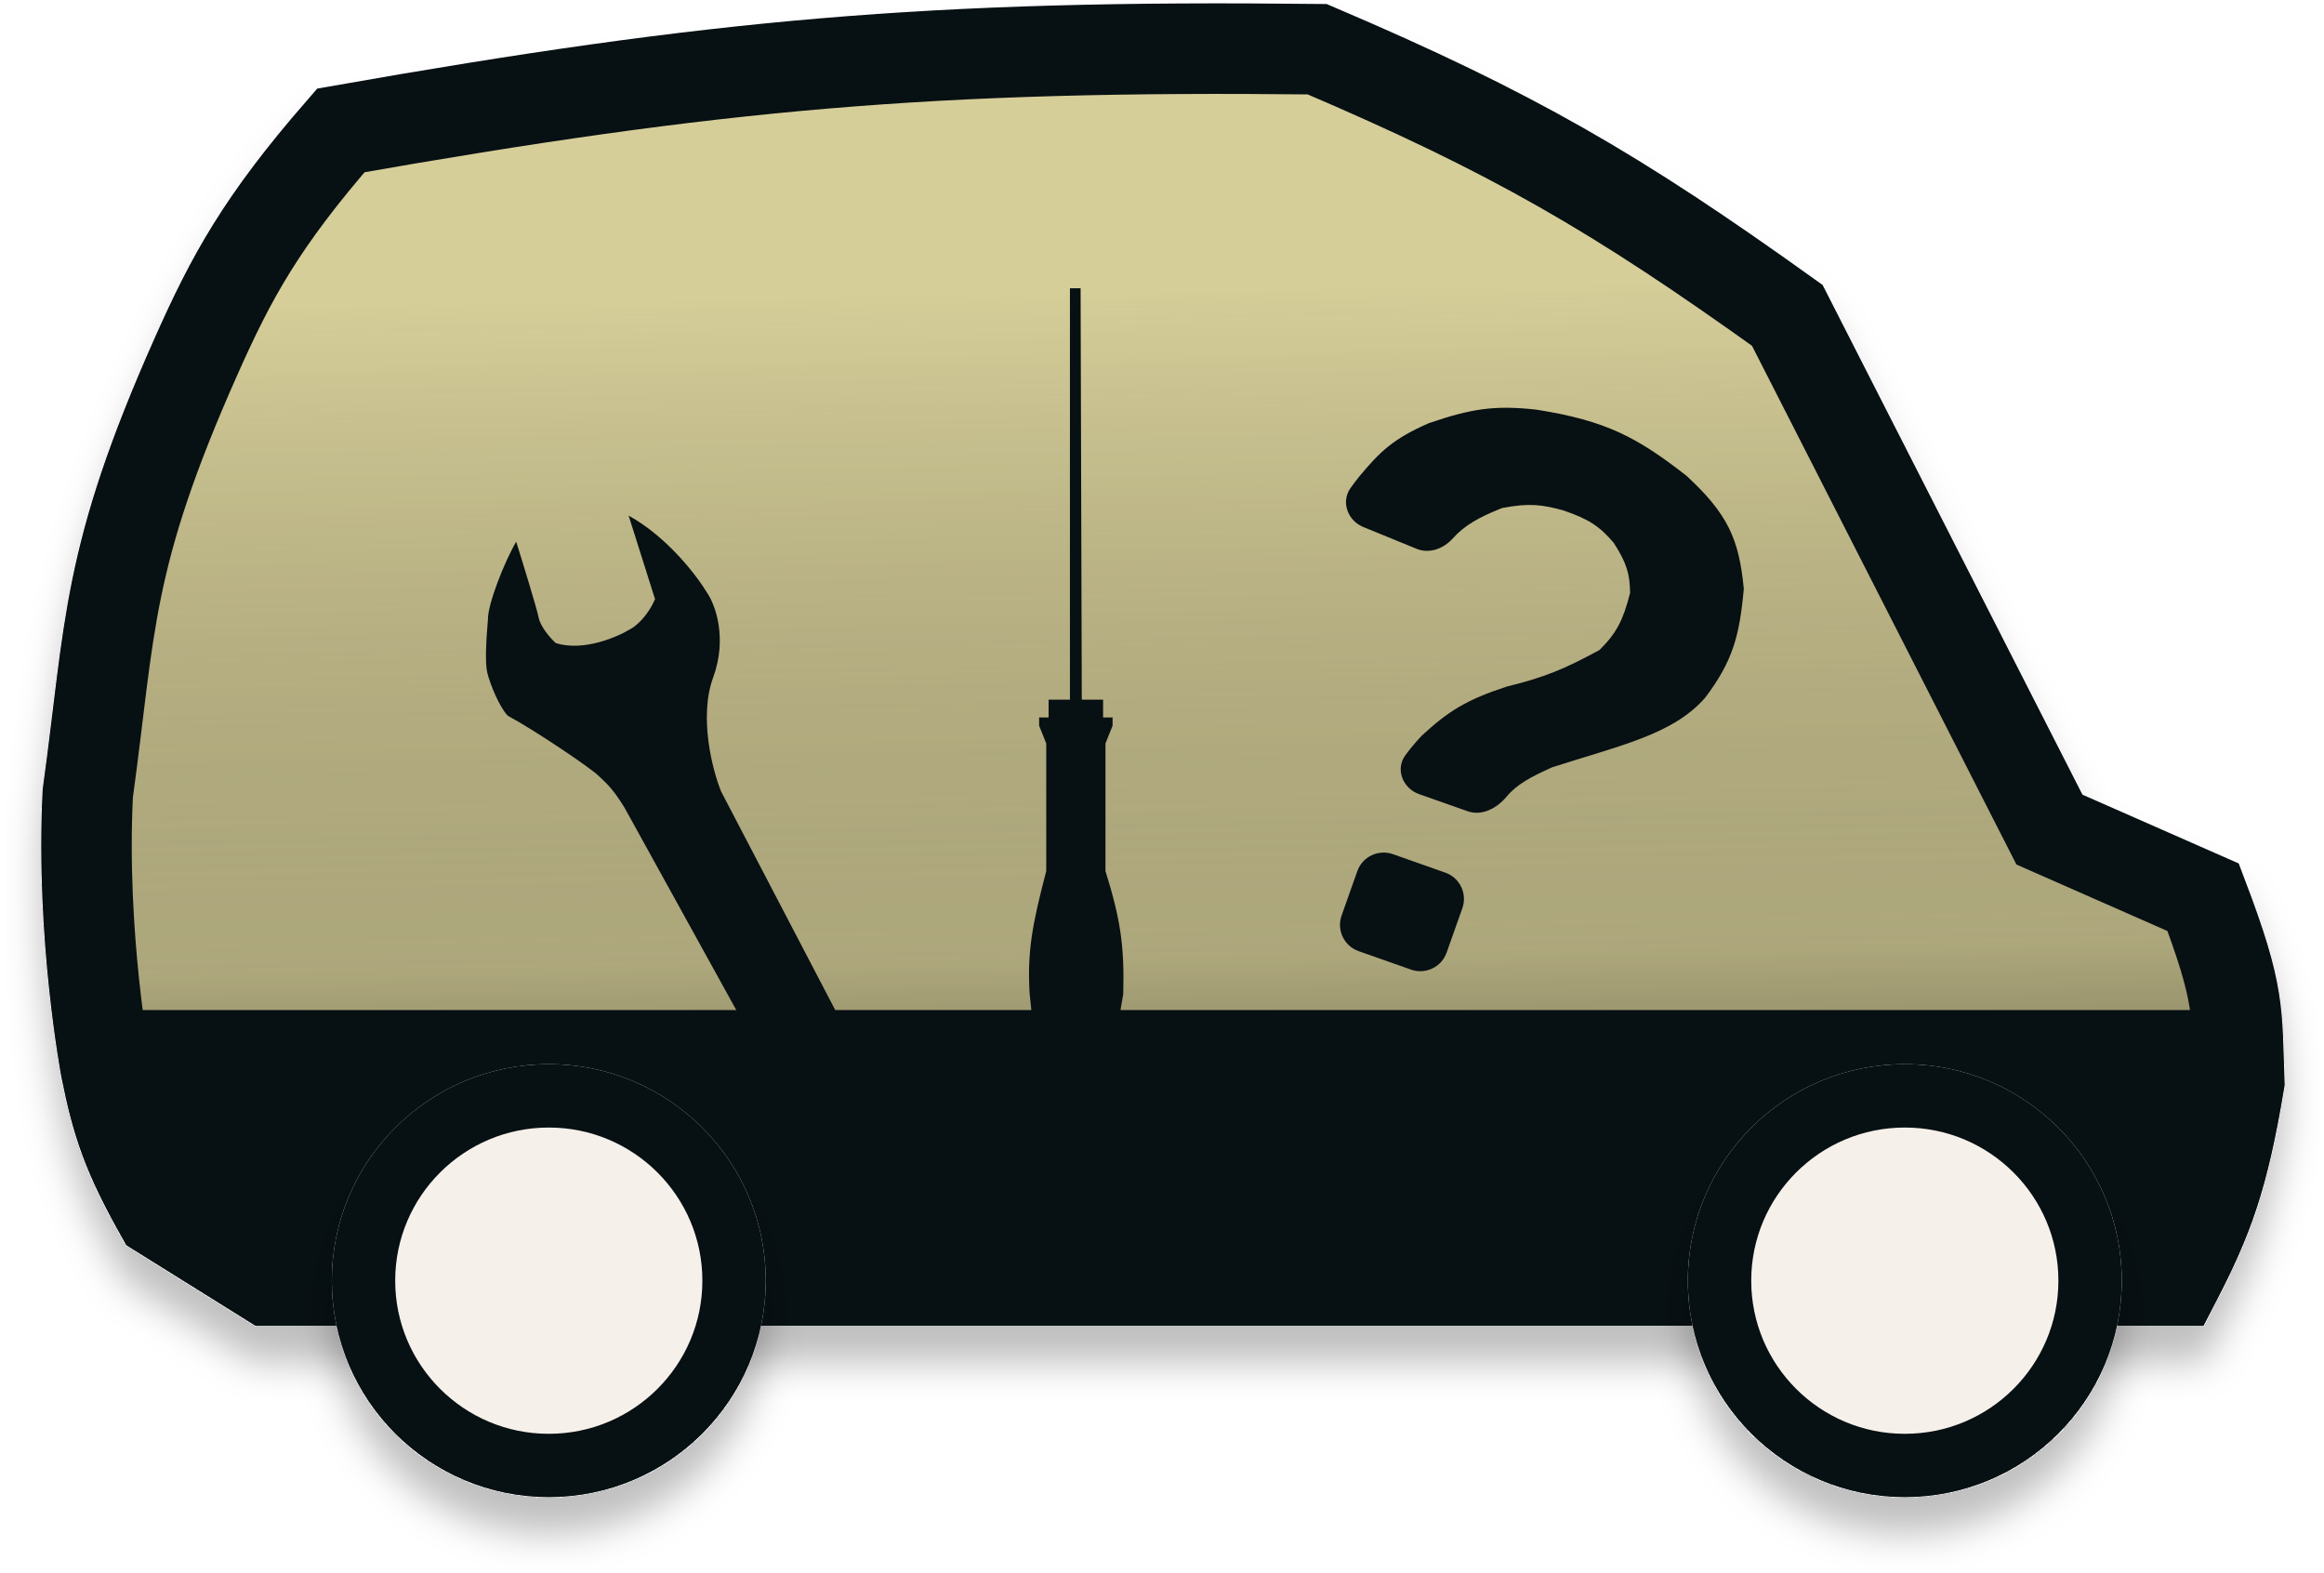
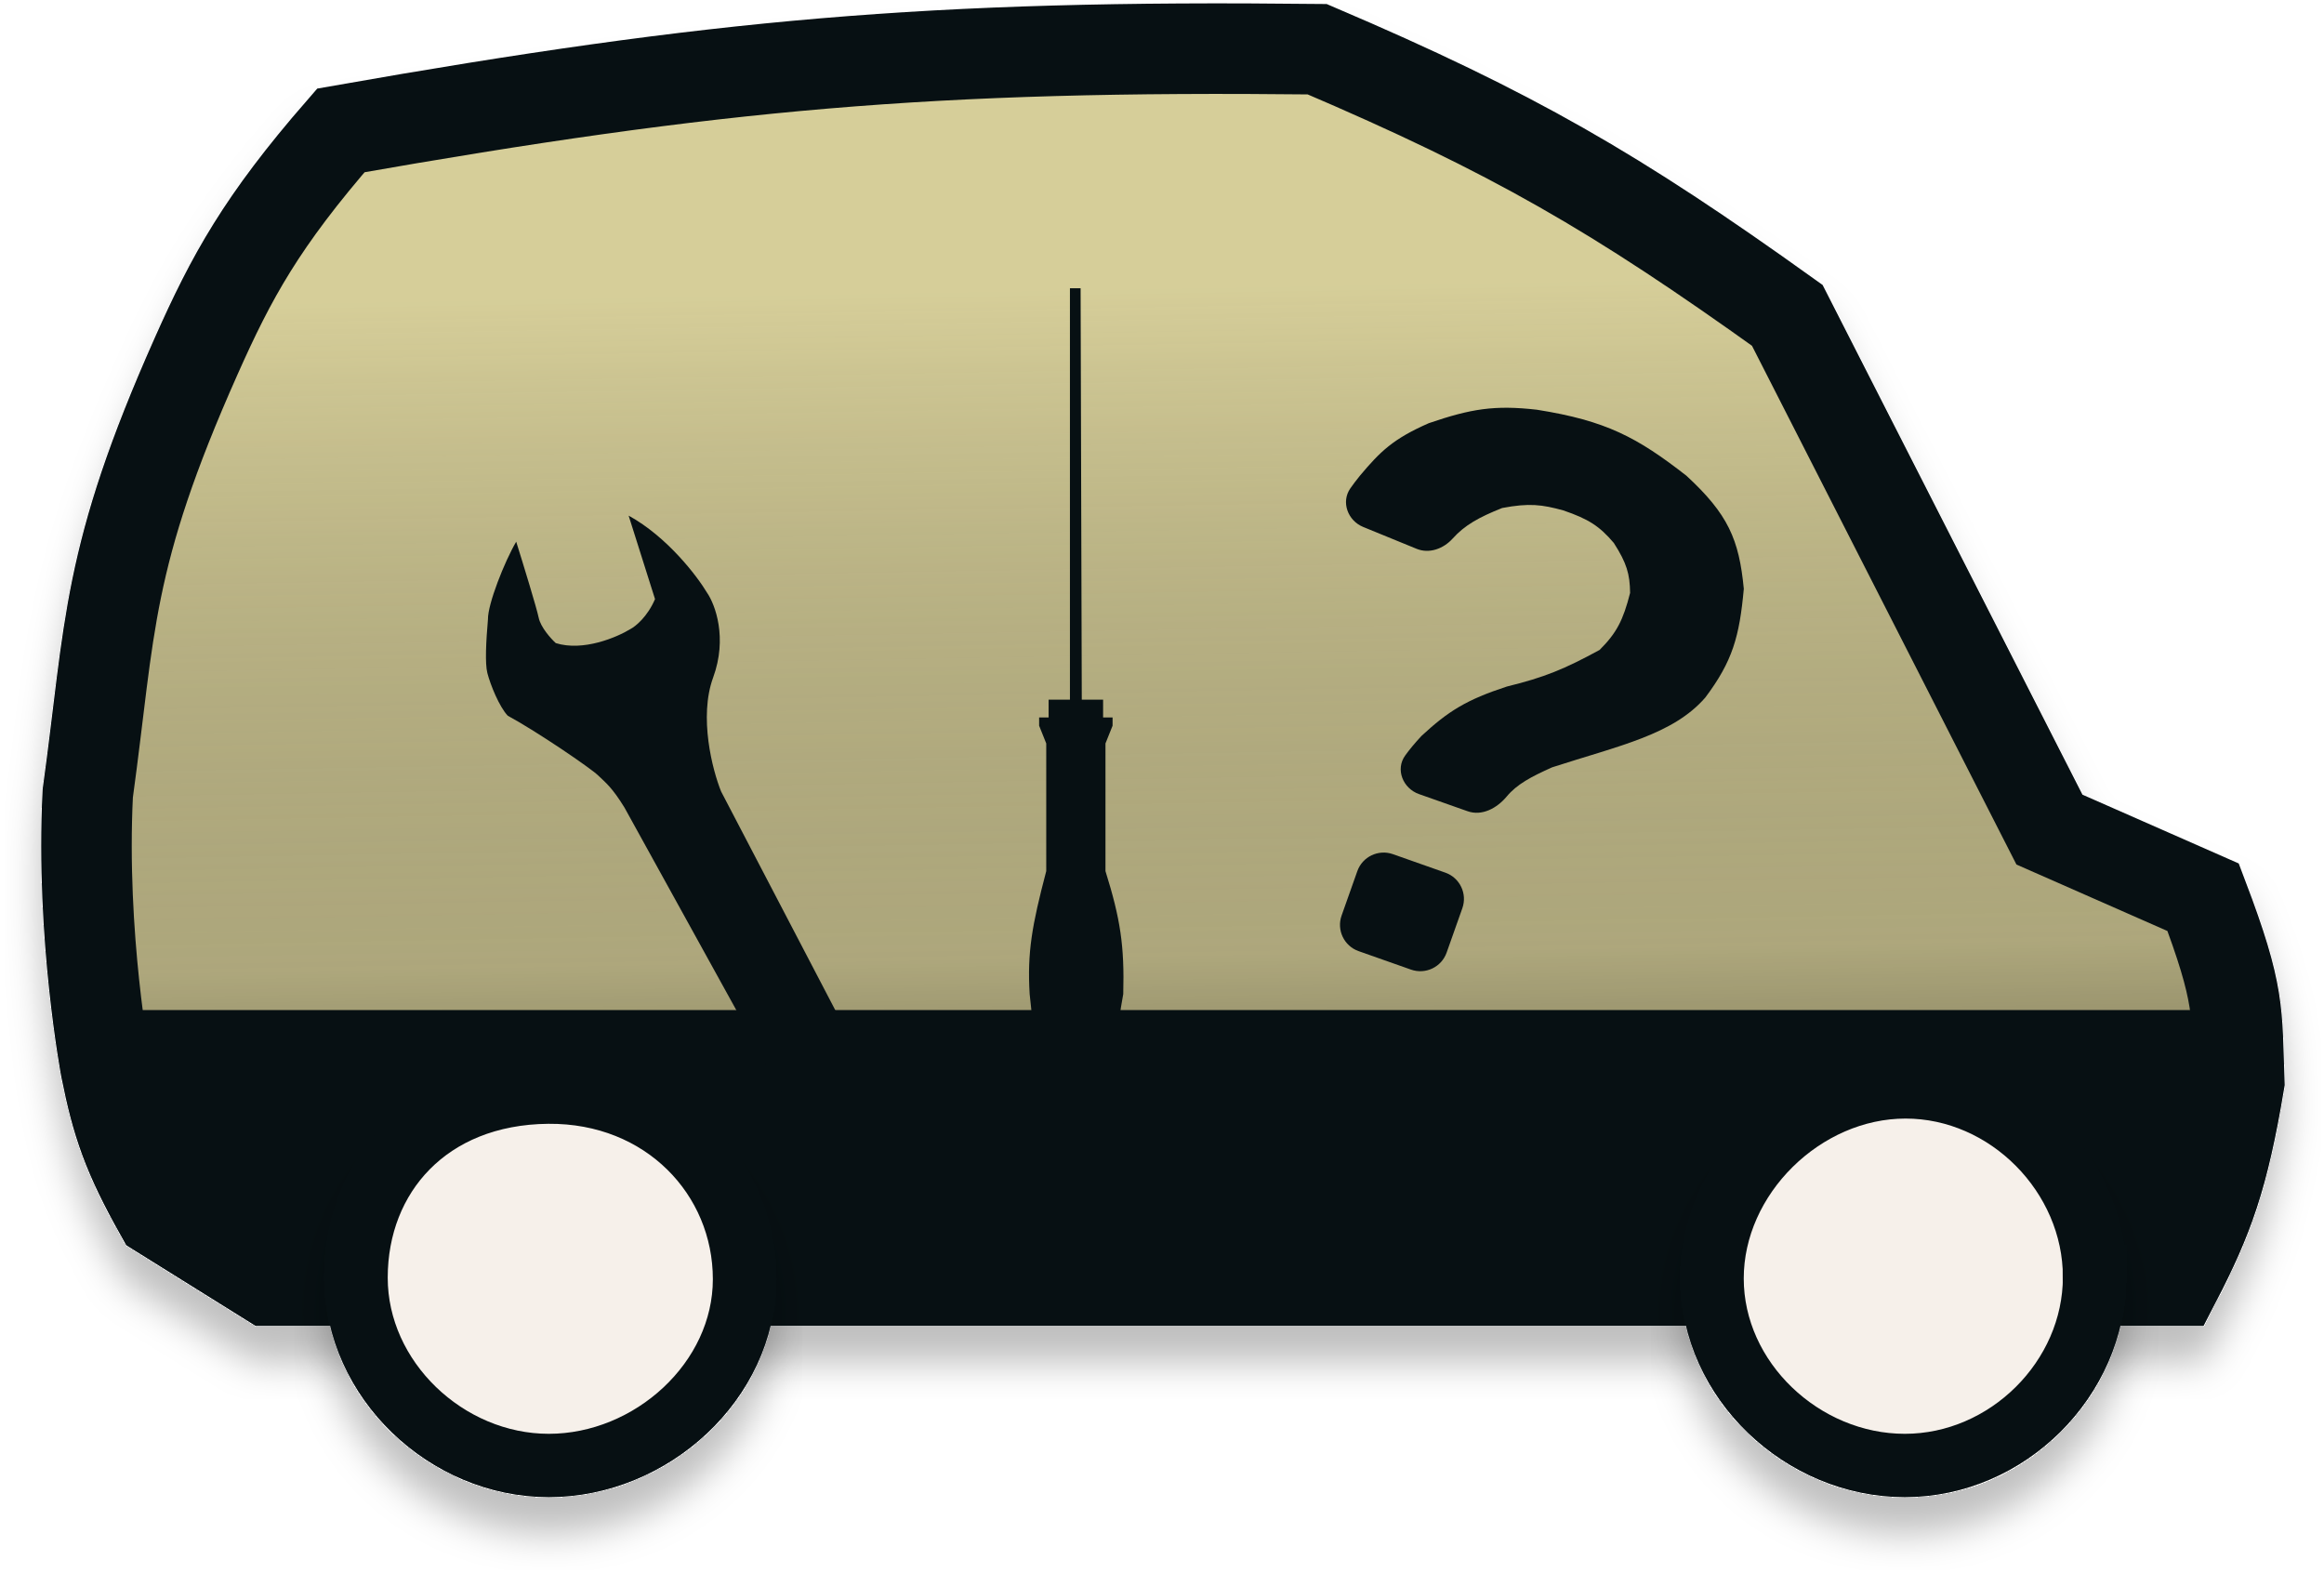
- <svg xmlns="http://www.w3.org/2000/svg" width="430" height="291" viewBox="0 0 430 291" fill="none">
-   <g filter="url(#filter0_d_19_413)">
-     <path d="M49.687 236.941H63.068C65.419 222.358 68.654 216.074 78.122 208.566C101.539 200.22 102.376 200.22 122.448 208.566C131.772 218.06 134.44 224.364 138.338 236.941H312.295C314.646 222.358 317.881 216.074 327.349 208.566C350.766 200.22 351.602 200.22 371.674 208.566C380.999 218.06 383.667 224.364 387.565 236.941H402.619C408.603 225.385 411.403 217.811 414.327 200.22C413.845 187.086 414.547 184.19 407.637 166.003L379.201 153.484L330.694 58.343C298.928 35.586 280.013 24.598 243.716 9.104C172.016 8.313 132.515 11.907 63.068 24.126C48.389 40.986 42.839 51.185 36.306 65.855C19.579 103.41 20.491 115.839 16.234 146.808C14.919 173.162 19.579 197.716 19.579 197.716C21.613 207.937 23.631 213.762 29.615 224.422L49.687 236.941Z" fill="#D6CE99" />
-     <path d="M49.687 236.941H63.068C65.419 222.358 68.654 216.074 78.122 208.566C101.539 200.22 102.376 200.22 122.448 208.566C131.772 218.06 134.44 224.364 138.338 236.941H312.295C314.646 222.358 317.881 216.074 327.349 208.566C350.766 200.22 351.602 200.22 371.674 208.566C380.999 218.06 383.667 224.364 387.565 236.941H402.619C408.603 225.385 411.403 217.811 414.327 200.22C413.845 187.086 414.547 184.19 407.637 166.003L379.201 153.484L330.694 58.343C298.928 35.586 280.013 24.598 243.716 9.104C172.016 8.313 132.515 11.907 63.068 24.126C48.389 40.986 42.839 51.185 36.306 65.855C19.579 103.41 20.491 115.839 16.234 146.808C14.919 173.162 19.579 197.716 19.579 197.716C21.613 207.937 23.631 213.762 29.615 224.422L49.687 236.941Z" fill="url(#paint0_linear_19_413)" fill-opacity="0.4" />
-     <path d="M49.687 236.941H63.068C65.419 222.358 68.654 216.074 78.122 208.566C101.539 200.22 102.376 200.22 122.448 208.566C131.772 218.06 134.44 224.364 138.338 236.941H312.295C314.646 222.358 317.881 216.074 327.349 208.566C350.766 200.22 351.602 200.22 371.674 208.566C380.999 218.06 383.667 224.364 387.565 236.941H402.619C408.603 225.385 411.403 217.811 414.327 200.22C413.845 187.086 414.547 184.19 407.637 166.003L379.201 153.484L330.694 58.343C298.928 35.586 280.013 24.598 243.716 9.104C172.016 8.313 132.515 11.907 63.068 24.126C48.389 40.986 42.839 51.185 36.306 65.855C19.579 103.41 20.491 115.839 16.234 146.808C14.919 173.162 19.579 197.716 19.579 197.716C21.613 207.937 23.631 213.762 29.615 224.422L49.687 236.941Z" stroke="#071013" stroke-width="16.754" />
+ <svg xmlns="http://www.w3.org/2000/svg" width="430" height="291" viewBox="0 0 430 291" fill="none" version="1.1" id="svg97">
+   <g filter="url(#filter0_d_19_413)" id="g15">
+     <path d="M49.687 236.941H63.068C65.419 222.358 68.654 216.074 78.122 208.566C101.539 200.22 102.376 200.22 122.448 208.566C131.772 218.06 134.44 224.364 138.338 236.941H312.295C314.646 222.358 317.881 216.074 327.349 208.566C350.766 200.22 351.602 200.22 371.674 208.566C380.999 218.06 383.667 224.364 387.565 236.941H402.619C408.603 225.385 411.403 217.811 414.327 200.22C413.845 187.086 414.547 184.19 407.637 166.003L379.201 153.484L330.694 58.343C298.928 35.586 280.013 24.598 243.716 9.104C172.016 8.313 132.515 11.907 63.068 24.126C48.389 40.986 42.839 51.185 36.306 65.855C19.579 103.41 20.491 115.839 16.234 146.808C14.919 173.162 19.579 197.716 19.579 197.716C21.613 207.937 23.631 213.762 29.615 224.422L49.687 236.941Z" fill="#D6CE99" id="path2" />
+     <path d="M49.687 236.941H63.068C65.419 222.358 68.654 216.074 78.122 208.566C101.539 200.22 102.376 200.22 122.448 208.566C131.772 218.06 134.44 224.364 138.338 236.941H312.295C314.646 222.358 317.881 216.074 327.349 208.566C350.766 200.22 351.602 200.22 371.674 208.566C380.999 218.06 383.667 224.364 387.565 236.941H402.619C408.603 225.385 411.403 217.811 414.327 200.22C413.845 187.086 414.547 184.19 407.637 166.003L379.201 153.484L330.694 58.343C298.928 35.586 280.013 24.598 243.716 9.104C172.016 8.313 132.515 11.907 63.068 24.126C48.389 40.986 42.839 51.185 36.306 65.855C19.579 103.41 20.491 115.839 16.234 146.808C14.919 173.162 19.579 197.716 19.579 197.716C21.613 207.937 23.631 213.762 29.615 224.422L49.687 236.941Z" fill="url(#paint0_linear_19_413)" fill-opacity="0.4" id="path4" />
+     <path d="M49.687 236.941H63.068C65.419 222.358 68.654 216.074 78.122 208.566C101.539 200.22 102.376 200.22 122.448 208.566C131.772 218.06 134.44 224.364 138.338 236.941H312.295C314.646 222.358 317.881 216.074 327.349 208.566C350.766 200.22 351.602 200.22 371.674 208.566C380.999 218.06 383.667 224.364 387.565 236.941H402.619C408.603 225.385 411.403 217.811 414.327 200.22C413.845 187.086 414.547 184.19 407.637 166.003L379.201 153.484L330.694 58.343C298.928 35.586 280.013 24.598 243.716 9.104C172.016 8.313 132.515 11.907 63.068 24.126C48.389 40.986 42.839 51.185 36.306 65.855C19.579 103.41 20.491 115.839 16.234 146.808C14.919 173.162 19.579 197.716 19.579 197.716C21.613 207.937 23.631 213.762 29.615 224.422L49.687 236.941Z" stroke="#071013" stroke-width="16.754" id="path6" />
    <mask id="mask0_19_413" style="mask-type:alpha" maskUnits="userSpaceOnUse" x="16" y="186" width="400" height="55">
-       <rect x="16.233" y="186.867" width="399.766" height="53.412" fill="#071013" />
+       <rect x="16.233" y="186.867" width="399.766" height="53.412" fill="#071013" id="rect8" />
    </mask>
-     <g mask="url(#mask0_19_413)">
-       <path d="M49.687 236.941H63.068C65.419 222.358 68.654 216.074 78.122 208.566C101.539 200.22 102.376 200.22 122.448 208.566C131.772 218.06 134.44 224.364 138.338 236.941H312.295C314.646 222.358 317.881 216.074 327.349 208.566C350.766 200.22 351.602 200.22 371.674 208.566C380.999 218.06 383.667 224.364 387.565 236.941H402.619C408.603 225.385 411.403 217.811 414.327 200.22C413.845 187.086 414.547 184.19 407.637 166.003L379.201 153.484L330.694 58.343C298.928 35.586 280.013 24.598 243.716 9.104C172.016 8.313 132.515 11.907 63.068 24.126C48.389 40.986 42.839 51.185 36.306 65.855C19.579 103.41 20.491 115.839 16.234 146.808C14.919 173.162 19.579 197.716 19.579 197.716C21.613 207.937 23.631 213.762 29.615 224.422L49.687 236.941Z" fill="#071013" stroke="#071013" stroke-width="3.351" />
+     <g mask="url(#mask0_19_413)" id="g13">
+       <path d="M49.687 236.941H63.068C65.419 222.358 68.654 216.074 78.122 208.566C101.539 200.22 102.376 200.22 122.448 208.566C131.772 218.06 134.44 224.364 138.338 236.941H312.295C314.646 222.358 317.881 216.074 327.349 208.566C350.766 200.22 351.602 200.22 371.674 208.566C380.999 218.06 383.667 224.364 387.565 236.941H402.619C408.603 225.385 411.403 217.811 414.327 200.22C413.845 187.086 414.547 184.19 407.637 166.003L379.201 153.484L330.694 58.343C298.928 35.586 280.013 24.598 243.716 9.104C172.016 8.313 132.515 11.907 63.068 24.126C48.389 40.986 42.839 51.185 36.306 65.855C19.579 103.41 20.491 115.839 16.234 146.808C14.919 173.162 19.579 197.716 19.579 197.716C21.613 207.937 23.631 213.762 29.615 224.422L49.687 236.941Z" fill="#071013" stroke="#071013" stroke-width="3.351" id="path11" />
    </g>
  </g>
-   <g filter="url(#filter1_d_19_413)">
-     <ellipse cx="101.539" cy="236.941" rx="40.144" ry="40.059" fill="#F6F0EA" />
-     <path d="M135.82 236.941C135.82 255.815 120.483 271.136 101.539 271.136C82.595 271.136 67.259 255.815 67.259 236.941C67.259 218.067 82.595 202.745 101.539 202.745C120.483 202.745 135.82 218.067 135.82 236.941Z" stroke="#071013" stroke-width="11.727" />
+   <g filter="url(#filter1_d_19_413)" id="g21">
+     <ellipse cx="101.539" cy="236.941" rx="40.144" ry="40.059" fill="#F6F0EA" id="ellipse17" />
+     <path d="m 137.759,236.664 c 0,18.874 -17.276,34.472 -36.22,34.472 -18.944,0 -35.664,-15.875 -35.664,-34.749 0,-18.874 13.407,-34.134 35.526,-34.334 21.308,-0.193 36.358,15.737 36.358,34.611 z" stroke="#071013" stroke-width="11.727" id="path19" />
  </g>
-   <g filter="url(#filter2_d_19_413)">
-     <ellipse cx="352.439" cy="236.941" rx="40.144" ry="40.059" fill="#F6F0EA" />
-     <path d="M386.719 236.941C386.719 255.815 371.383 271.136 352.439 271.136C333.495 271.136 318.159 255.815 318.159 236.941C318.159 218.067 333.495 202.745 352.439 202.745C371.383 202.745 386.719 218.067 386.719 236.941Z" stroke="#071013" stroke-width="11.727" />
+   <g filter="url(#filter2_d_19_413)" id="g27">
+     <ellipse cx="352.439" cy="236.941" rx="40.144" ry="40.059" fill="#F6F0EA" id="ellipse23" />
+     <path d="m 387.55,236.249 c 0,18.874 -16.167,34.887 -35.111,34.887 -18.944,0 -35.665,-15.736 -35.665,-34.61 0,-18.874 16.859,-35.442 35.803,-35.442 18.944,0 34.972,16.291 34.972,35.165 z" stroke="#071013" stroke-width="11.727" id="path25" />
  </g>
-   <path d="M161.952 201.068L148.058 208.293L115.536 149.396C113.231 145.659 112.096 144.839 110.671 143.464C109.246 142.089 99.369 135.354 93.947 132.415C92.378 130.762 90.727 126.685 90.171 124.506C89.721 122.742 89.932 118.636 90.285 114.574C90.238 111.777 93.33 103.94 95.51 100.221C96.744 104.163 99.304 112.493 99.67 114.277C100.036 116.061 101.931 118.156 102.832 118.98C107.904 120.573 114.167 117.905 116.664 116.371C117.59 115.889 119.793 114.109 121.196 110.841L116.312 95.398C123.441 99.307 128.973 106.562 130.848 109.701C132.332 111.867 134.631 118.029 131.951 125.346C129.27 132.664 131.817 142.458 133.426 146.44L161.952 201.068Z" fill="#071013" />
-   <path d="M206.514 203.382L206.952 201.414C206.271 194.506 206.601 190.684 207.829 183.915C208.068 174.967 207.296 169.986 204.541 161.168V137.546L205.856 134.265V132.734H204.102V129.453H200.157L199.938 53.336H197.965V129.453H194.02V132.734H192.266V134.265L193.581 137.546V161.168C190.942 171.209 190.05 176.188 190.513 183.915C191.301 191.076 191.629 195.02 191.17 201.414L191.609 203.382C194.074 207.04 195.715 208.225 199.28 208.194C202.562 207.931 204.132 206.829 206.514 203.382Z" fill="#071013" />
-   <path d="M248.23 169.389L251.136 161.18C252.088 158.493 255.038 157.084 257.727 158.031L267.426 161.451C270.114 162.399 271.522 165.346 270.571 168.033L267.664 176.241C266.713 178.928 263.762 180.338 261.074 179.39L251.374 175.97C248.686 175.022 247.278 172.076 248.23 169.389Z" fill="#071013" />
-   <path d="M271.551 150.09L262.553 146.917C259.575 145.867 258.144 142.348 259.991 139.785C260.829 138.624 261.769 137.499 262.999 136.167C267.992 131.543 271.356 129.454 278.81 127.017C285.726 125.328 289.468 123.787 295.962 120.249C299.134 117.091 300.326 114.737 301.611 109.697C301.567 106.206 300.994 104.19 298.599 100.455C295.949 97.327 293.891 96.016 289.255 94.433C285.323 93.353 282.964 93.034 277.936 93.987C273.623 95.705 271.006 97.165 268.787 99.631C267.084 101.524 264.462 102.499 262.107 101.536L252.225 97.494C249.37 96.326 248.083 92.871 249.853 90.342C250.369 89.606 250.943 88.848 251.641 87.987C255.374 83.551 257.727 81.202 264.364 78.294C272.135 75.637 276.512 74.908 284.374 75.805C297.2 77.837 302.938 80.935 312.024 88.009C319.735 95.122 321.773 99.789 322.649 108.935C321.844 117.781 320.572 122.329 315.524 129.056C309.534 135.942 299.643 137.934 287.179 141.966C283.255 143.723 280.663 145.105 278.778 147.367C276.976 149.529 274.204 151.025 271.551 150.09Z" fill="#071013" />
-   <defs>
+   <path d="M161.952 201.068L148.058 208.293L115.536 149.396C113.231 145.659 112.096 144.839 110.671 143.464C109.246 142.089 99.369 135.354 93.947 132.415C92.378 130.762 90.727 126.685 90.171 124.506C89.721 122.742 89.932 118.636 90.285 114.574C90.238 111.777 93.33 103.94 95.51 100.221C96.744 104.163 99.304 112.493 99.67 114.277C100.036 116.061 101.931 118.156 102.832 118.98C107.904 120.573 114.167 117.905 116.664 116.371C117.59 115.889 119.793 114.109 121.196 110.841L116.312 95.398C123.441 99.307 128.973 106.562 130.848 109.701C132.332 111.867 134.631 118.029 131.951 125.346C129.27 132.664 131.817 142.458 133.426 146.44L161.952 201.068Z" fill="#071013" id="path29" />
+   <path d="M206.514 203.382L206.952 201.414C206.271 194.506 206.601 190.684 207.829 183.915C208.068 174.967 207.296 169.986 204.541 161.168V137.546L205.856 134.265V132.734H204.102V129.453H200.157L199.938 53.336H197.965V129.453H194.02V132.734H192.266V134.265L193.581 137.546V161.168C190.942 171.209 190.05 176.188 190.513 183.915C191.301 191.076 191.629 195.02 191.17 201.414L191.609 203.382C194.074 207.04 195.715 208.225 199.28 208.194C202.562 207.931 204.132 206.829 206.514 203.382Z" fill="#071013" id="path31" />
+   <path d="M248.23 169.389L251.136 161.18C252.088 158.493 255.038 157.084 257.727 158.031L267.426 161.451C270.114 162.399 271.522 165.346 270.571 168.033L267.664 176.241C266.713 178.928 263.762 180.338 261.074 179.39L251.374 175.97C248.686 175.022 247.278 172.076 248.23 169.389Z" fill="#071013" id="path33" />
+   <path d="M271.551 150.09L262.553 146.917C259.575 145.867 258.144 142.348 259.991 139.785C260.829 138.624 261.769 137.499 262.999 136.167C267.992 131.543 271.356 129.454 278.81 127.017C285.726 125.328 289.468 123.787 295.962 120.249C299.134 117.091 300.326 114.737 301.611 109.697C301.567 106.206 300.994 104.19 298.599 100.455C295.949 97.327 293.891 96.016 289.255 94.433C285.323 93.353 282.964 93.034 277.936 93.987C273.623 95.705 271.006 97.165 268.787 99.631C267.084 101.524 264.462 102.499 262.107 101.536L252.225 97.494C249.37 96.326 248.083 92.871 249.853 90.342C250.369 89.606 250.943 88.848 251.641 87.987C255.374 83.551 257.727 81.202 264.364 78.294C272.135 75.637 276.512 74.908 284.374 75.805C297.2 77.837 302.938 80.935 312.024 88.009C319.735 95.122 321.773 99.789 322.649 108.935C321.844 117.781 320.572 122.329 315.524 129.056C309.534 135.942 299.643 137.934 287.179 141.966C283.255 143.723 280.663 145.105 278.778 147.367C276.976 149.529 274.204 151.025 271.551 150.09Z" fill="#071013" id="path35" />
+   <defs id="defs95">
    <filter id="filter0_d_19_413" x="0.922" y="0.623" width="428.509" height="258.097" filterUnits="userSpaceOnUse" color-interpolation-filters="sRGB">
-       <feFlood flood-opacity="0" result="BackgroundImageFix" />
-       <feColorMatrix in="SourceAlpha" type="matrix" values="0 0 0 0 0 0 0 0 0 0 0 0 0 0 0 0 0 0 127 0" result="hardAlpha" />
-       <feOffset dy="6.701" />
-       <feGaussianBlur stdDeviation="3.351" />
-       <feComposite in2="hardAlpha" operator="out" />
-       <feColorMatrix type="matrix" values="0 0 0 0 0 0 0 0 0 0 0 0 0 0 0 0 0 0 0.25 0" />
-       <feBlend mode="normal" in2="BackgroundImageFix" result="effect1_dropShadow_19_413" />
-       <feBlend mode="normal" in="SourceGraphic" in2="effect1_dropShadow_19_413" result="shape" />
+       <feFlood flood-opacity="0" result="BackgroundImageFix" id="feFlood37" />
+       <feColorMatrix in="SourceAlpha" type="matrix" values="0 0 0 0 0 0 0 0 0 0 0 0 0 0 0 0 0 0 127 0" result="hardAlpha" id="feColorMatrix39" />
+       <feOffset dy="6.701" id="feOffset41" />
+       <feGaussianBlur stdDeviation="3.351" id="feGaussianBlur43" />
+       <feComposite in2="hardAlpha" operator="out" id="feComposite45" />
+       <feColorMatrix type="matrix" values="0 0 0 0 0 0 0 0 0 0 0 0 0 0 0 0 0 0 0.25 0" id="feColorMatrix47" />
+       <feBlend mode="normal" in2="BackgroundImageFix" result="effect1_dropShadow_19_413" id="feBlend49" />
+       <feBlend mode="normal" in="SourceGraphic" in2="effect1_dropShadow_19_413" result="shape" id="feBlend51" />
    </filter>
    <filter id="filter1_d_19_413" x="54.694" y="196.882" width="93.691" height="93.521" filterUnits="userSpaceOnUse" color-interpolation-filters="sRGB">
-       <feFlood flood-opacity="0" result="BackgroundImageFix" />
-       <feColorMatrix in="SourceAlpha" type="matrix" values="0 0 0 0 0 0 0 0 0 0 0 0 0 0 0 0 0 0 127 0" result="hardAlpha" />
-       <feOffset dy="6.701" />
-       <feGaussianBlur stdDeviation="3.351" />
-       <feComposite in2="hardAlpha" operator="out" />
-       <feColorMatrix type="matrix" values="0 0 0 0 0 0 0 0 0 0 0 0 0 0 0 0 0 0 0.25 0" />
-       <feBlend mode="normal" in2="BackgroundImageFix" result="effect1_dropShadow_19_413" />
-       <feBlend mode="normal" in="SourceGraphic" in2="effect1_dropShadow_19_413" result="shape" />
+       <feFlood flood-opacity="0" result="BackgroundImageFix" id="feFlood54" />
+       <feColorMatrix in="SourceAlpha" type="matrix" values="0 0 0 0 0 0 0 0 0 0 0 0 0 0 0 0 0 0 127 0" result="hardAlpha" id="feColorMatrix56" />
+       <feOffset dy="6.701" id="feOffset58" />
+       <feGaussianBlur stdDeviation="3.351" id="feGaussianBlur60" />
+       <feComposite in2="hardAlpha" operator="out" id="feComposite62" />
+       <feColorMatrix type="matrix" values="0 0 0 0 0 0 0 0 0 0 0 0 0 0 0 0 0 0 0.25 0" id="feColorMatrix64" />
+       <feBlend mode="normal" in2="BackgroundImageFix" result="effect1_dropShadow_19_413" id="feBlend66" />
+       <feBlend mode="normal" in="SourceGraphic" in2="effect1_dropShadow_19_413" result="shape" id="feBlend68" />
    </filter>
    <filter id="filter2_d_19_413" x="305.593" y="196.882" width="93.691" height="93.521" filterUnits="userSpaceOnUse" color-interpolation-filters="sRGB">
-       <feFlood flood-opacity="0" result="BackgroundImageFix" />
-       <feColorMatrix in="SourceAlpha" type="matrix" values="0 0 0 0 0 0 0 0 0 0 0 0 0 0 0 0 0 0 127 0" result="hardAlpha" />
-       <feOffset dy="6.701" />
-       <feGaussianBlur stdDeviation="3.351" />
-       <feComposite in2="hardAlpha" operator="out" />
-       <feColorMatrix type="matrix" values="0 0 0 0 0 0 0 0 0 0 0 0 0 0 0 0 0 0 0.25 0" />
-       <feBlend mode="normal" in2="BackgroundImageFix" result="effect1_dropShadow_19_413" />
-       <feBlend mode="normal" in="SourceGraphic" in2="effect1_dropShadow_19_413" result="shape" />
+       <feFlood flood-opacity="0" result="BackgroundImageFix" id="feFlood71" />
+       <feColorMatrix in="SourceAlpha" type="matrix" values="0 0 0 0 0 0 0 0 0 0 0 0 0 0 0 0 0 0 127 0" result="hardAlpha" id="feColorMatrix73" />
+       <feOffset dy="6.701" id="feOffset75" />
+       <feGaussianBlur stdDeviation="3.351" id="feGaussianBlur77" />
+       <feComposite in2="hardAlpha" operator="out" id="feComposite79" />
+       <feColorMatrix type="matrix" values="0 0 0 0 0 0 0 0 0 0 0 0 0 0 0 0 0 0 0.25 0" id="feColorMatrix81" />
+       <feBlend mode="normal" in2="BackgroundImageFix" result="effect1_dropShadow_19_413" id="feBlend83" />
+       <feBlend mode="normal" in="SourceGraphic" in2="effect1_dropShadow_19_413" result="shape" id="feBlend85" />
    </filter>
    <linearGradient id="paint0_linear_19_413" x1="205.245" y1="236.941" x2="201.913" y2="44.156" gradientUnits="userSpaceOnUse">
-       <stop offset="0.138" />
-       <stop offset="0.311" stop-opacity="0.473" />
-       <stop offset="0.951" stop-color="#D6CE99" />
+       <stop offset="0.138" id="stop88" />
+       <stop offset="0.311" stop-opacity="0.473" id="stop90" />
+       <stop offset="0.951" stop-color="#D6CE99" id="stop92" />
    </linearGradient>
  </defs>
</svg>
